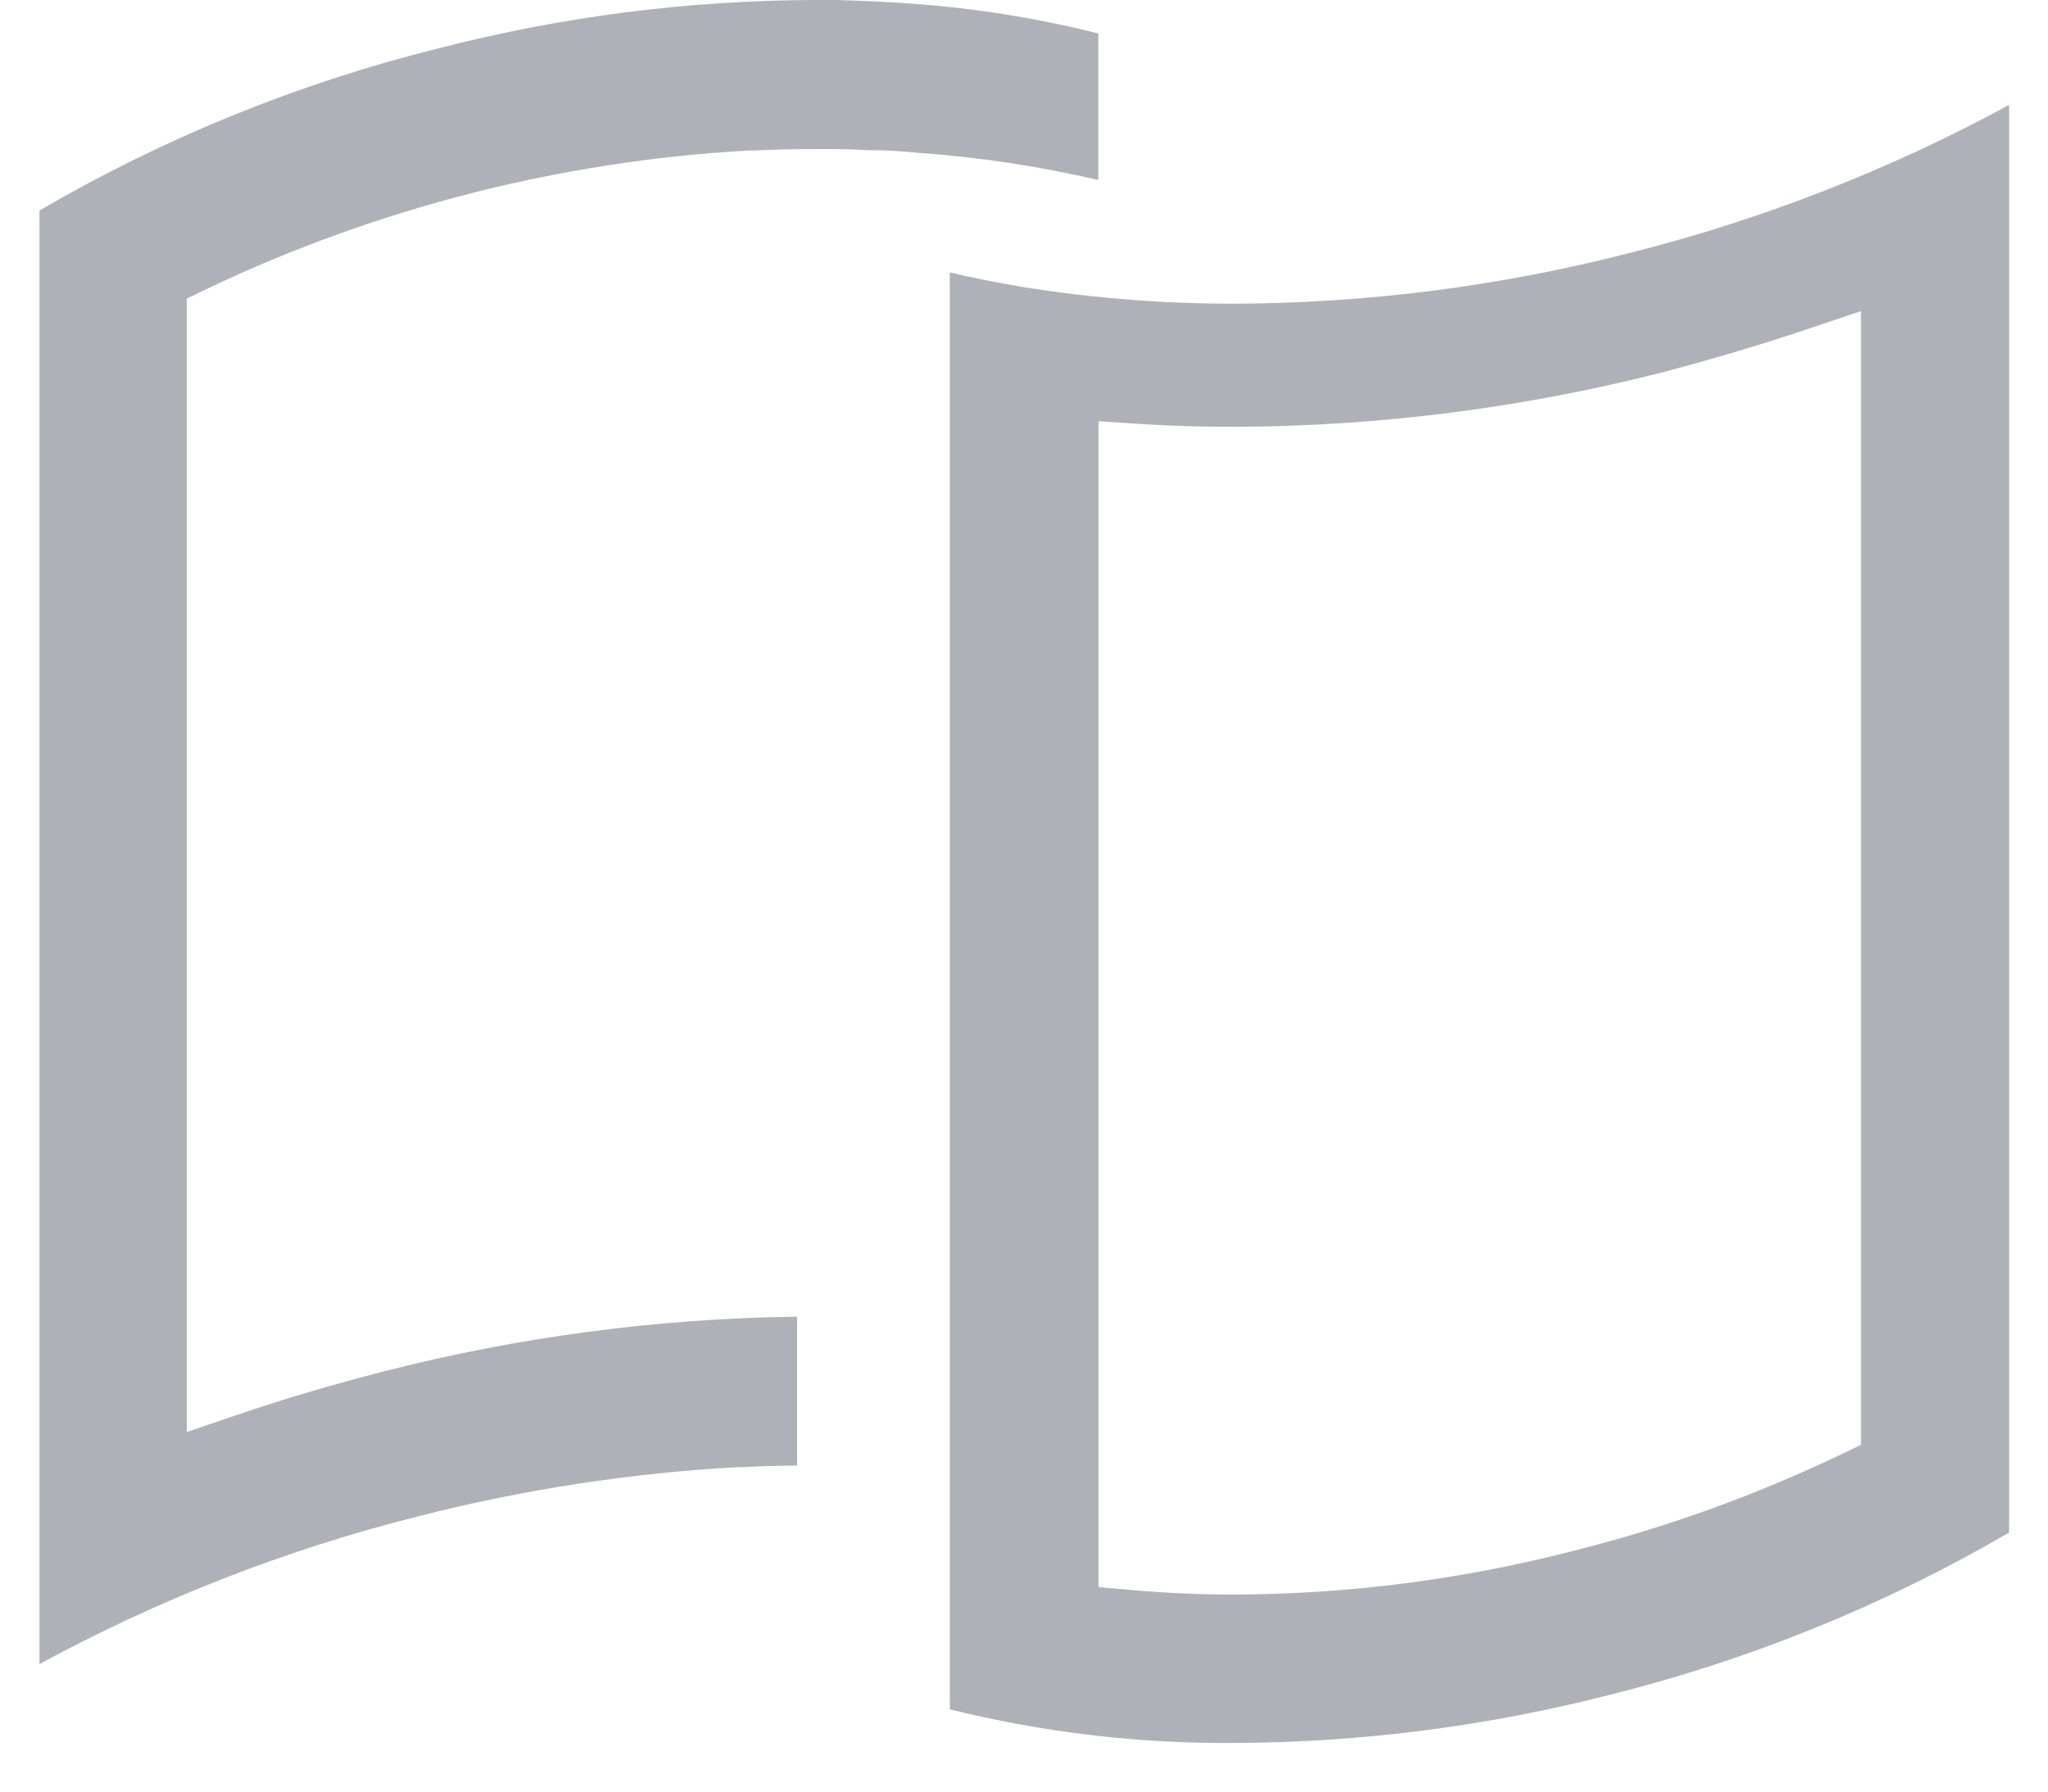
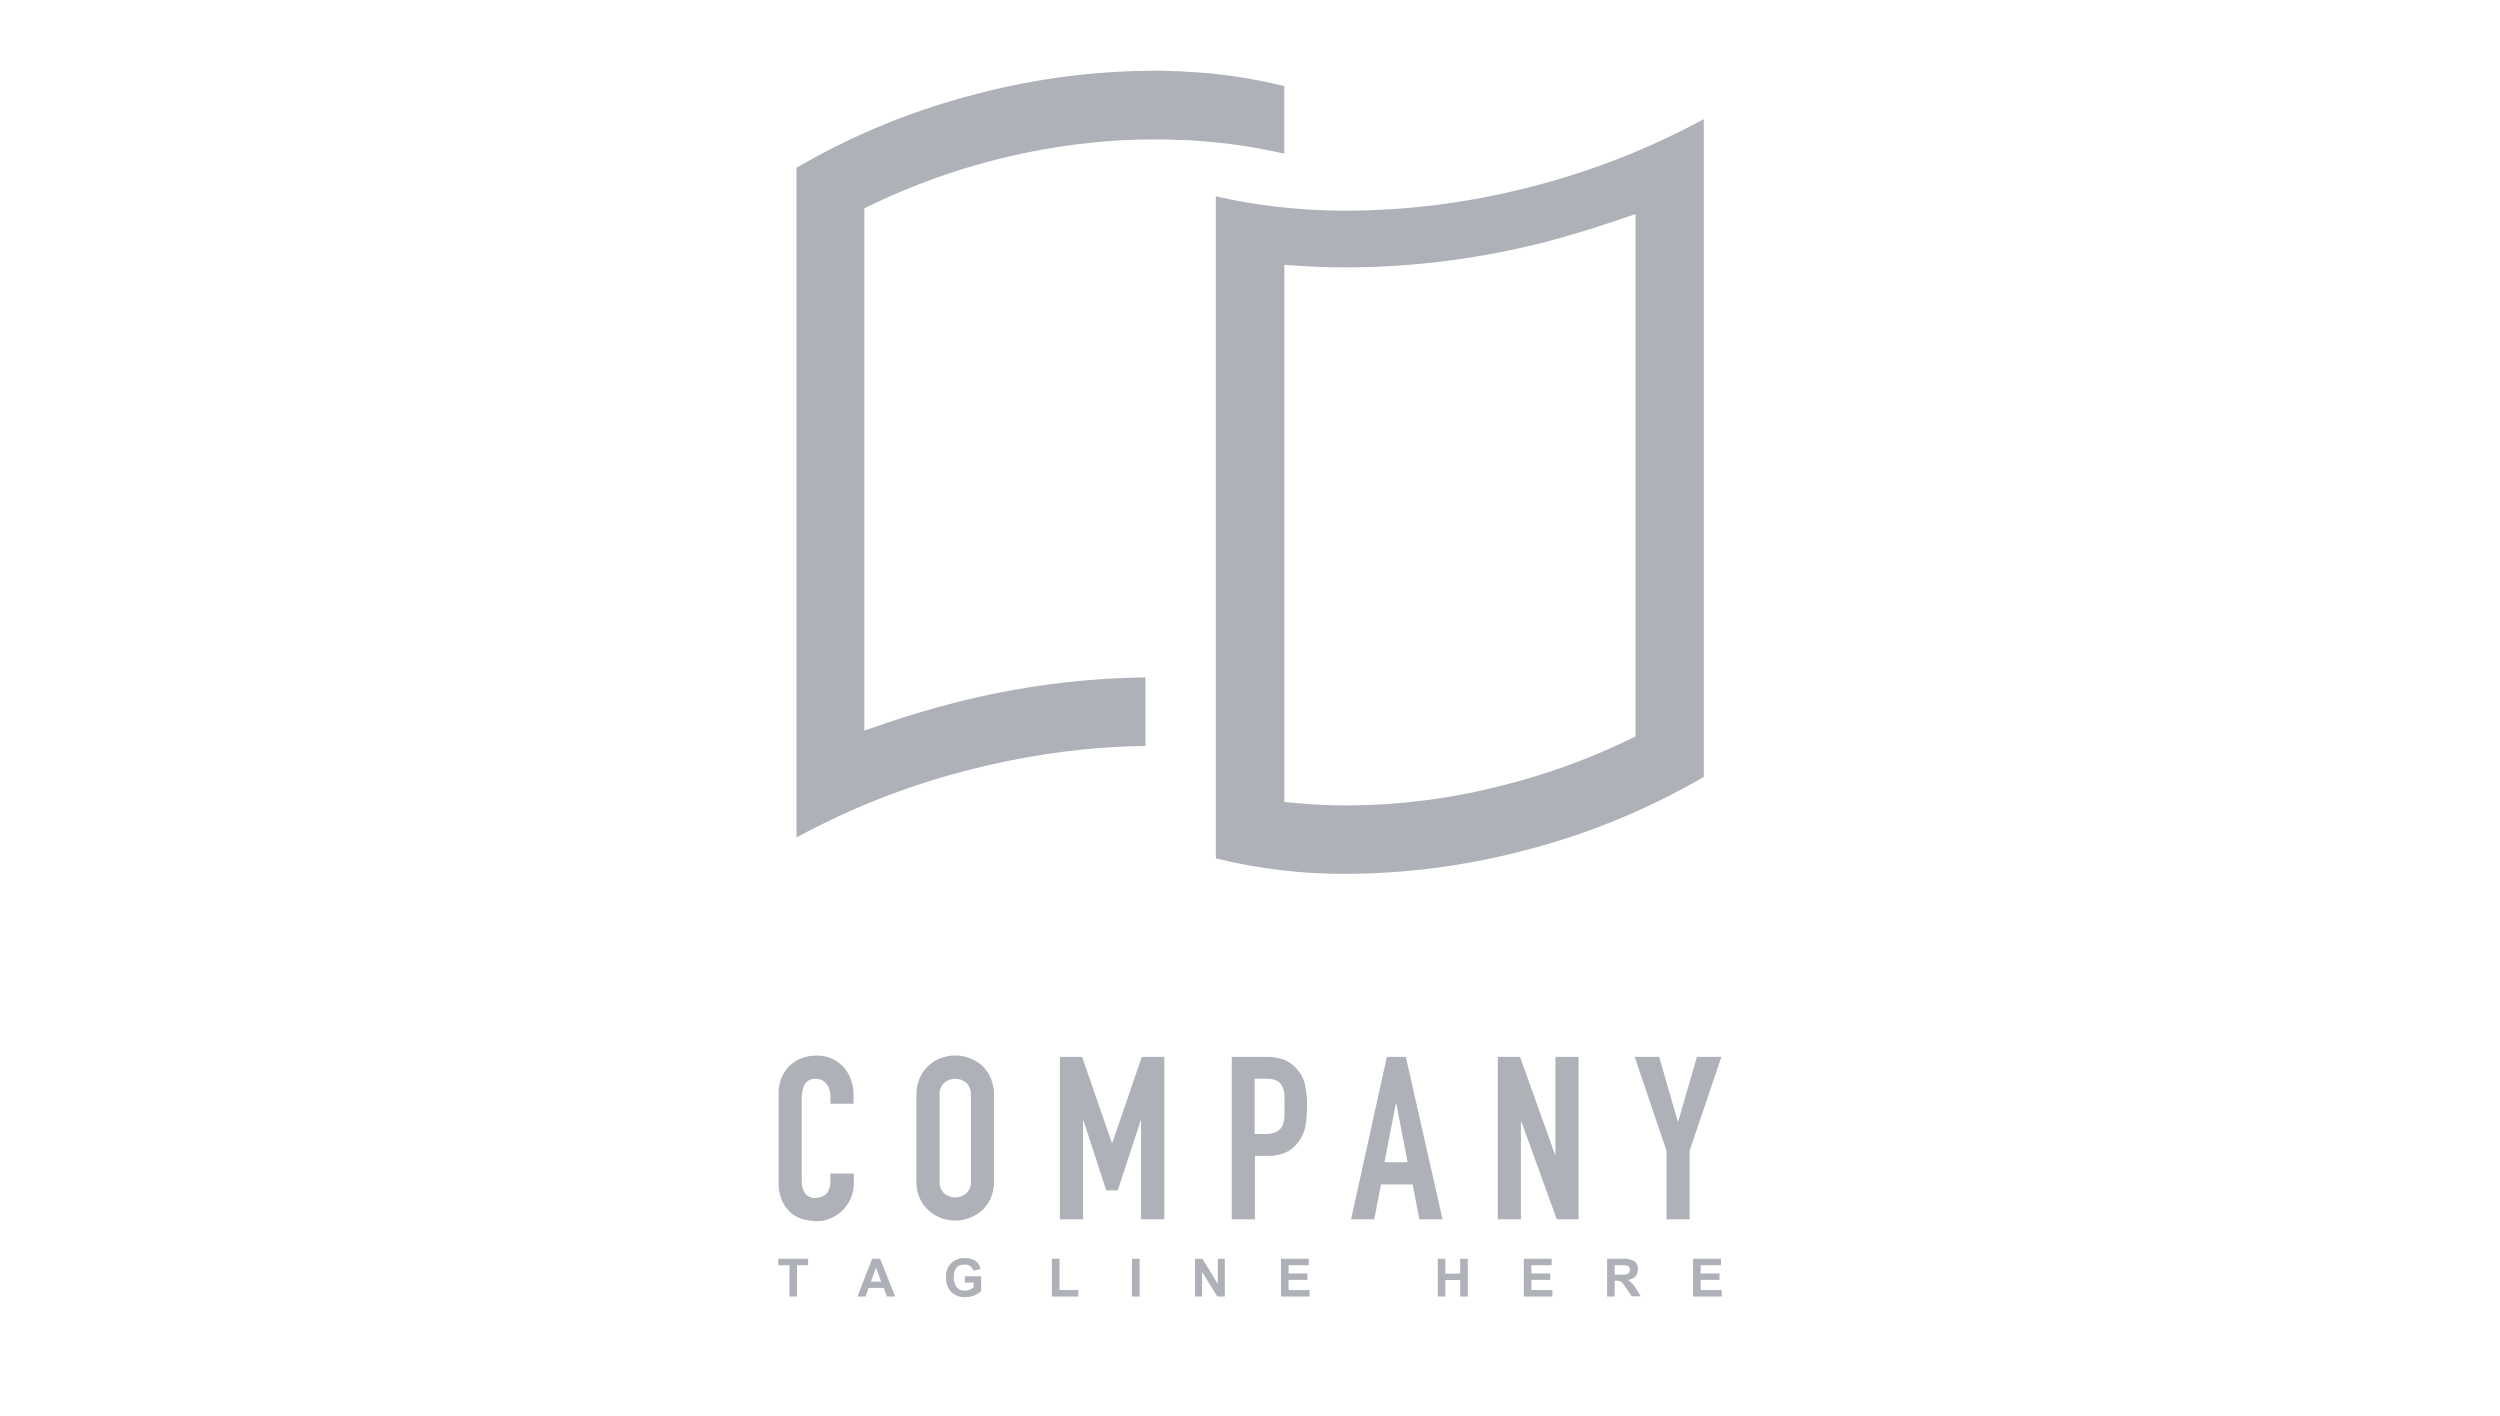
- <svg xmlns="http://www.w3.org/2000/svg" width="40" height="35" fill="none">
-   <path fill-rule="evenodd" clip-rule="evenodd" d="M17.114 2.935h-.137c-.21-.013-.42-.018-.63-.023h-.455c-.397 0-.802.01-1.204.03a.625.625 0 0 0-.091 0A28.275 28.275 0 0 0 4.08 5.625l-.432.208v22.142l1.012-.344c.888-.305 1.834-.58 2.813-.834a34.328 34.328 0 0 1 8.095-1.075v2.909c-.362.002-.713.012-1.065.03h-.084a32.36 32.36 0 0 0-6.228.956 31.634 31.634 0 0 0-7.42 2.892V4.112A29.727 29.727 0 0 1 8.557.946 29.793 29.793 0 0 1 15.892 0h.427c.511.013 1.01.036 1.478.071a21.09 21.09 0 0 1 3.655.583v2.863a22.623 22.623 0 0 0-3.542-.534l-.072-.006c-.247-.021-.494-.042-.724-.042Zm5.039 2.926c.635.049 1.293.072 1.958.072a31.467 31.467 0 0 0 7.713-.99A31.777 31.777 0 0 0 39.24 2.05v27.89a29.815 29.815 0 0 1-7.786 3.166 29.943 29.943 0 0 1-7.337.944 22.405 22.405 0 0 1-5.565-.656V5.322c.43.1.873.191 1.323.267.739.125 1.518.216 2.277.272Zm14.194.217-1.012.34c-.93.313-1.87.593-2.813.842a34.263 34.263 0 0 1-8.406 1.078c-.66 0-1.267-.018-1.854-.056l-.807-.053V31.006l.693.06c.642.057 1.305.085 1.973.085a26.884 26.884 0 0 0 6.62-.857 27.764 27.764 0 0 0 5.173-1.86l.433-.208V6.078Z" fill="#AFB1B8" />
+ <svg xmlns="http://www.w3.org/2000/svg" width="106" height="60" fill="none">
+   <path fill="#AFB1B8" fill-rule="evenodd" d="M50.114 5.935h-.137c-.21-.013-.42-.018-.63-.023h-.455c-.398 0-.802.01-1.205.03a.627.627 0 0 0-.09 0A28.275 28.275 0 0 0 37.08 8.625l-.432.208v22.142l1.012-.344c.888-.305 1.834-.58 2.813-.834a34.329 34.329 0 0 1 8.095-1.075v2.909c-.362.002-.713.012-1.065.03h-.084a32.36 32.36 0 0 0-6.228.956 31.633 31.633 0 0 0-7.42 2.892V7.112a29.728 29.728 0 0 1 7.784-3.166A29.794 29.794 0 0 1 48.892 3h.427c.511.013 1.01.036 1.477.071 1.234.087 2.457.282 3.656.583v2.863a22.624 22.624 0 0 0-3.542-.534l-.072-.006c-.247-.021-.494-.042-.724-.042Zm5.039 2.926c.635.049 1.292.072 1.958.072a31.467 31.467 0 0 0 7.713-.99A31.774 31.774 0 0 0 72.24 5.05v27.89a29.814 29.814 0 0 1-7.787 3.166 29.944 29.944 0 0 1-7.336.944 22.405 22.405 0 0 1-5.565-.656V8.322c.43.1.873.191 1.323.267a24.84 24.84 0 0 0 2.277.272Zm14.194.217-1.012.34c-.93.313-1.87.593-2.813.842a34.263 34.263 0 0 1-8.406 1.078c-.66 0-1.268-.018-1.855-.056l-.806-.053V34.006l.693.06c.642.057 1.305.085 1.973.085a26.884 26.884 0 0 0 6.62-.857 27.764 27.764 0 0 0 5.173-1.86l.433-.208V9.078Z" clip-rule="evenodd" />
+   <path fill="#AFB1B8" d="M35.737 45.212a1.492 1.492 0 0 0-1.126-.455 1.672 1.672 0 0 0-.65.122 1.464 1.464 0 0 0-.832.842c-.08.2-.119.413-.116.628v3.794c-.01.267.042.533.149.778.09.195.219.368.38.509.151.127.33.22.52.27.185.051.376.078.567.078.212.002.42-.043.612-.132a1.599 1.599 0 0 0 .96-1.465v-.424h-.992v.338a.881.881 0 0 1-.059.338.609.609 0 0 1-.144.214.697.697 0 0 1-.415.145.503.503 0 0 1-.465-.204.898.898 0 0 1-.132-.508v-3.538c-.006-.196.036-.39.122-.567a.507.507 0 0 1 .485-.229.527.527 0 0 1 .443.214.806.806 0 0 1 .165.509v.328h.981v-.387a1.786 1.786 0 0 0-.121-.664 1.562 1.562 0 0 0-.332-.534ZM41.629 45.17a1.765 1.765 0 0 0-1.128-.418c-.202 0-.403.037-.592.107A1.56 1.56 0 0 0 39 45.7c-.1.231-.15.482-.145.735v3.638c-.007.256.043.51.145.745.09.196.22.37.384.509.152.14.33.25.524.32.19.07.39.106.592.107a1.714 1.714 0 0 0 1.128-.427c.158-.142.285-.315.374-.509.102-.234.151-.489.145-.745v-3.639a1.77 1.77 0 0 0-.145-.734 1.641 1.641 0 0 0-.374-.532Zm-.463 4.904a.656.656 0 0 1-.197.527.727.727 0 0 1-.934 0 .65.65 0 0 1-.197-.527v-3.639a.653.653 0 0 1 .197-.526.726.726 0 0 1 .934 0 .652.652 0 0 1 .197.526v3.64ZM49.367 51.7v-6.89h-.953l-1.253 3.647h-.017l-1.263-3.646h-.943v6.888h.984v-4.19h.018l.963 2.962h.491l.971-2.962h.018v4.19h.984ZM54.958 45.294c-.151-.17-.343-.3-.556-.377a2.184 2.184 0 0 0-.714-.107h-1.462v6.89h.982v-2.691h.506c.306.014.61-.051.885-.188a1.43 1.43 0 0 0 .539-.527c.113-.183.19-.387.225-.6a4.9 4.9 0 0 0 .053-.783c.01-.33-.023-.662-.096-.984a1.465 1.465 0 0 0-.362-.633Zm-.506 2.1a.868.868 0 0 1-.09.359.552.552 0 0 1-.254.241 1.006 1.006 0 0 1-.463.087h-.448v-2.342h.506a.942.942 0 0 1 .443.086.556.556 0 0 1 .23.254c.054.121.083.252.086.384v.458c0 .16.01.326 0 .473h-.01ZM59.608 44.81h-.805l-1.518 6.89h.982l.288-1.48h1.339l.288 1.48h.981l-1.555-6.89Zm-.906 4.471.483-2.497h.018l.48 2.497h-.981ZM65.95 48.96h-.018l-1.482-4.15h-.944v6.89h.981v-4.143h.02l1.5 4.142h.924v-6.888h-.981v4.15ZM71.948 44.81l-.79 2.74h-.02l-.79-2.74H69.31l1.348 3.978v2.911h.982v-2.911l1.348-3.977h-1.04ZM33 53.645h.473v1.327h.321v-1.328h.47v-.272H33v.273ZM36.977 53.372l-.62 1.6h.341l.132-.364h.638l.136.364h.35l-.636-1.6h-.341Zm-.05.967.217-.593.217.593h-.435ZM40.908 54.382h.37v.206a.613.613 0 0 1-.38.135.404.404 0 0 1-.34-.153.67.67 0 0 1-.118-.417c0-.356.154-.534.46-.534a.337.337 0 0 1 .362.255l.316-.062c-.068-.312-.293-.47-.678-.47a.804.804 0 0 0-.559.206.78.78 0 0 0-.23.615.872.872 0 0 0 .205.6.776.776 0 0 0 .607.235.96.96 0 0 0 .678-.255v-.63h-.693v.27ZM44.922 53.372H44.6v1.6h1.12V54.7h-.797v-1.328ZM48.318 53.372h-.324v1.6h.324v-1.6ZM51.636 54.44l-.655-1.068h-.314v1.6h.301v-1.045l.643 1.045h.321v-1.6h-.296v1.069ZM54.637 54.267h.797v-.272h-.797v-.35h.857v-.273h-1.181v1.6h1.214V54.7h-.89v-.433ZM61.912 54.003h-.63v-.63h-.32v1.599h.32v-.7h.63v.7h.322v-1.6h-.322v.631ZM64.93 54.267h.8v-.272h-.8v-.35h.86v-.273H64.61v1.6h1.212V54.7h-.89v-.433ZM69.023 54.268c.279-.044.42-.191.42-.445a.383.383 0 0 0-.157-.356.904.904 0 0 0-.468-.094h-.678v1.599h.322v-.669h.063a.431.431 0 0 1 .2.036c.047.029.086.069.114.117l.349.508h.384l-.195-.312a1.115 1.115 0 0 0-.354-.384Zm-.324-.222h-.237v-.401h.253a.84.84 0 0 1 .326.038.21.21 0 0 1-.015.325.913.913 0 0 1-.327.038ZM72.11 54.267h.796v-.272h-.796v-.35h.86v-.273h-1.184v1.6H73V54.7h-.89v-.433Z" />
</svg>
